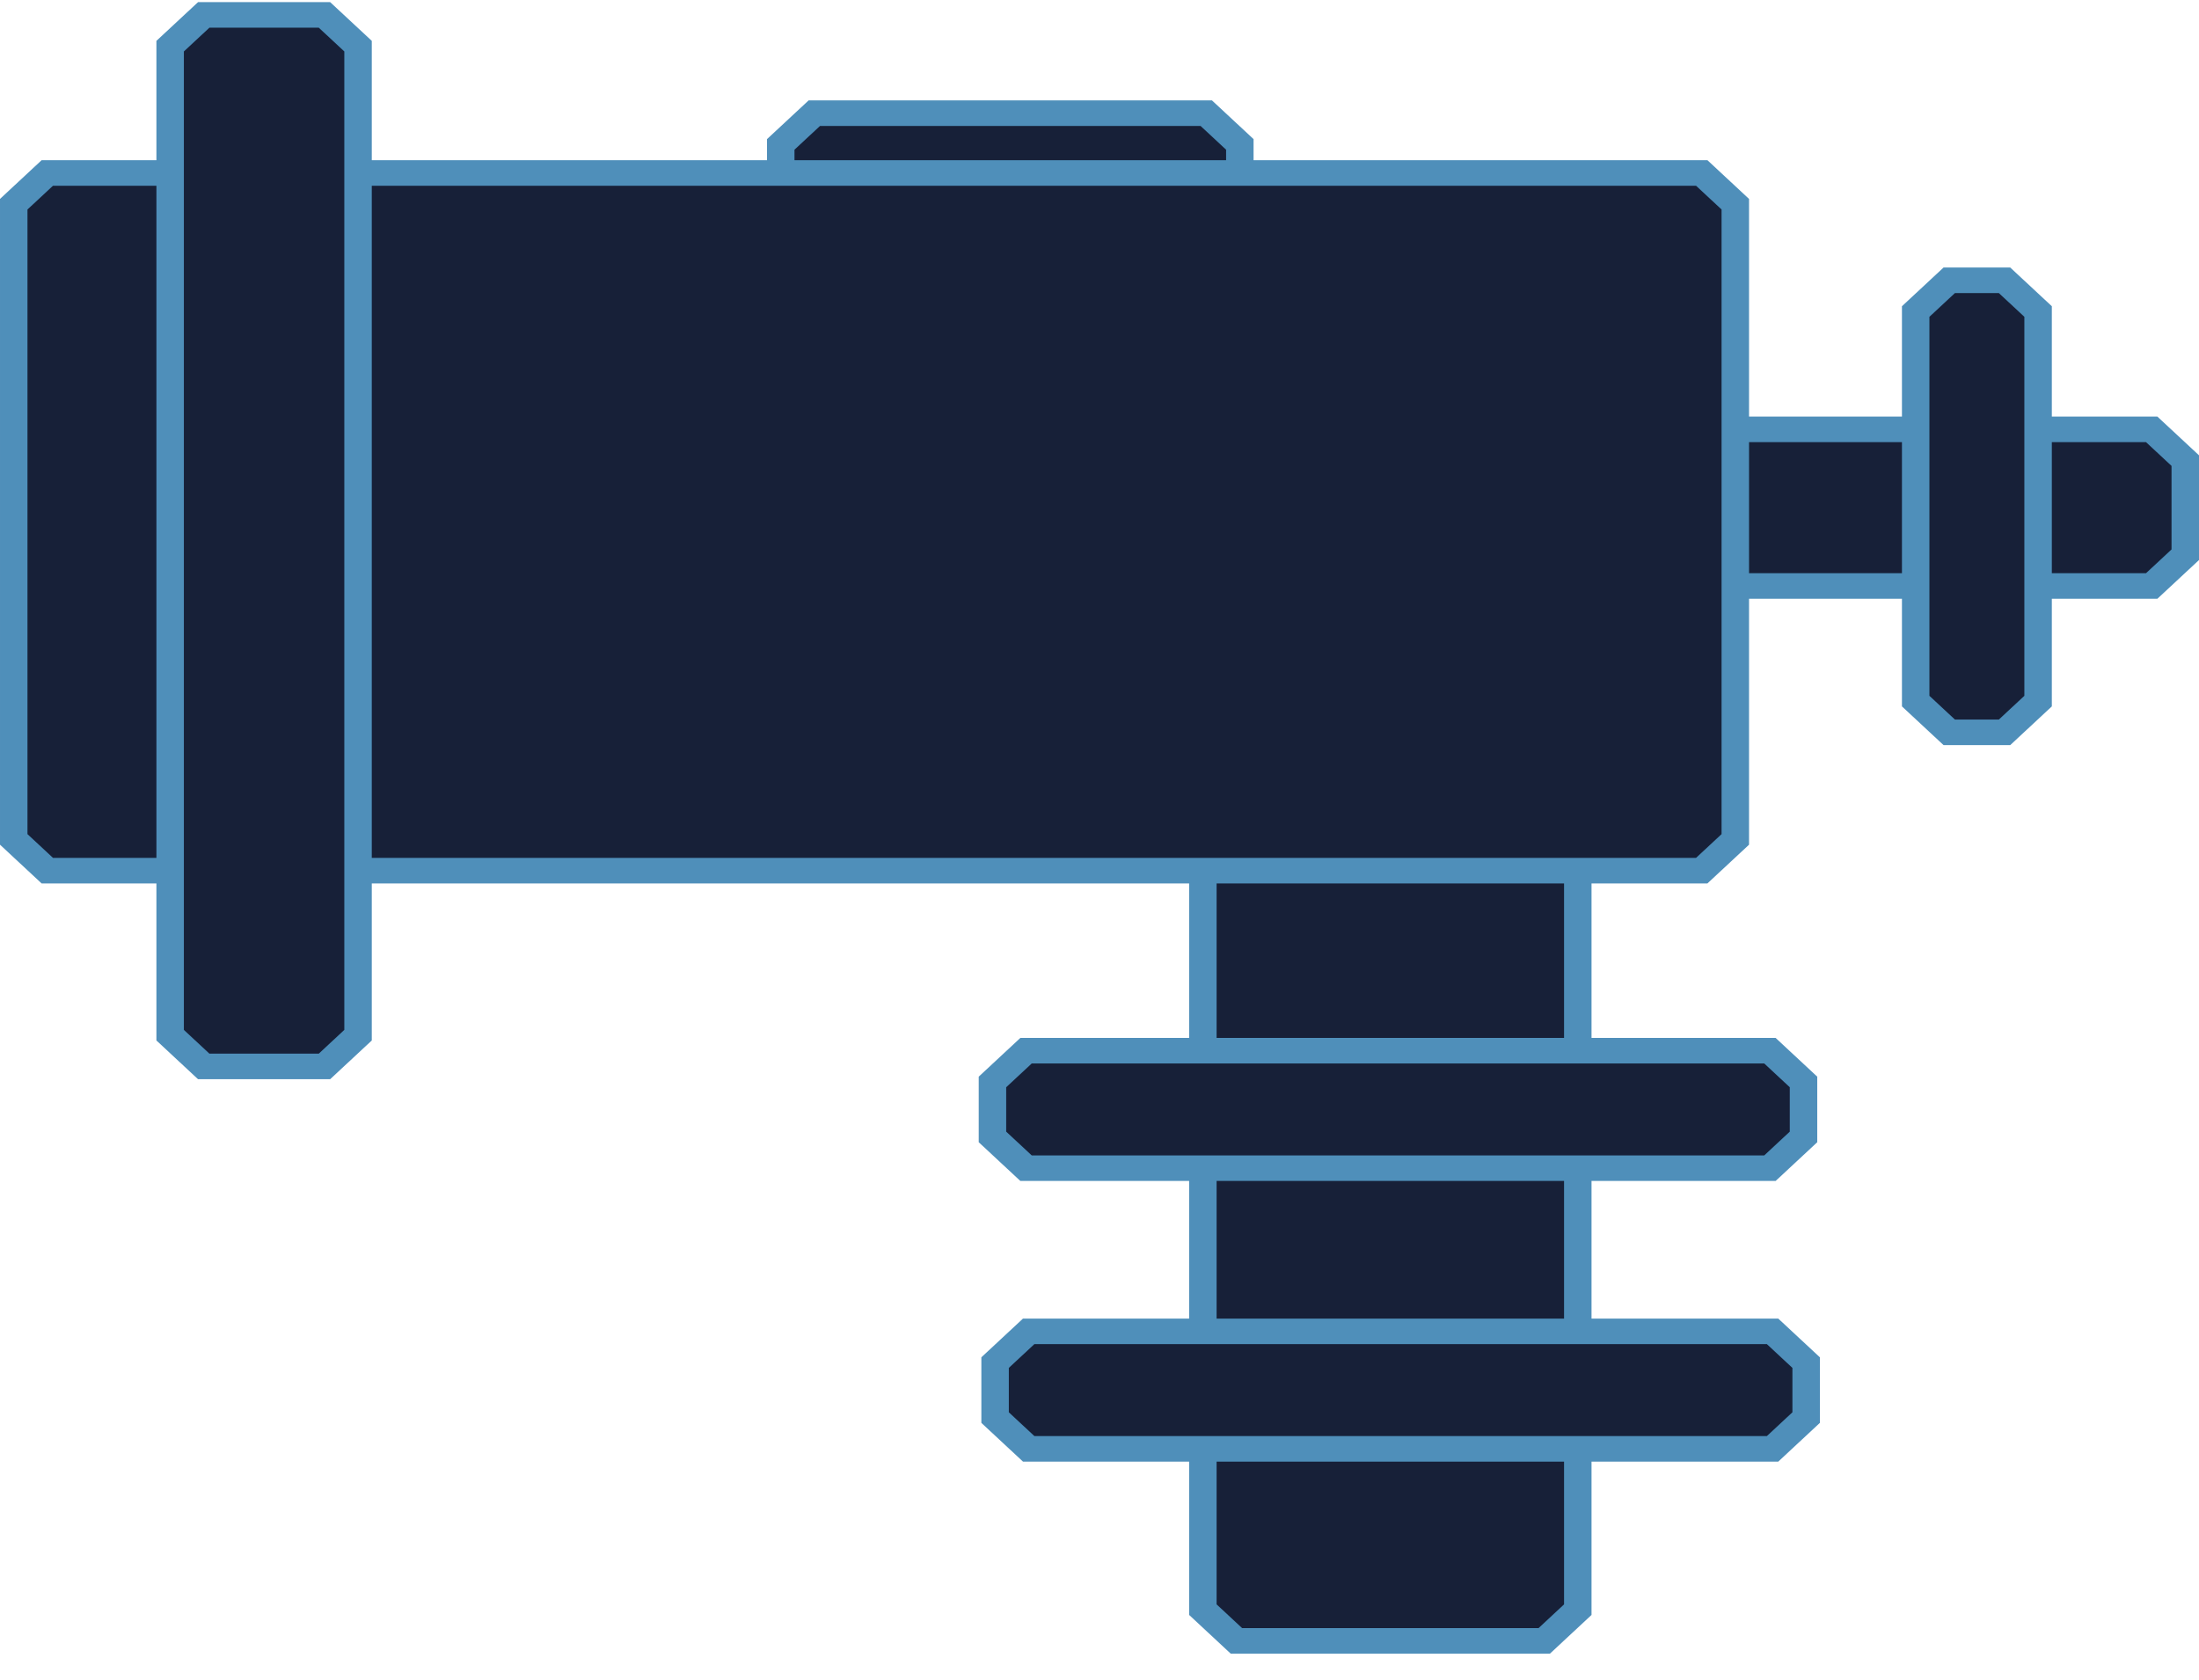
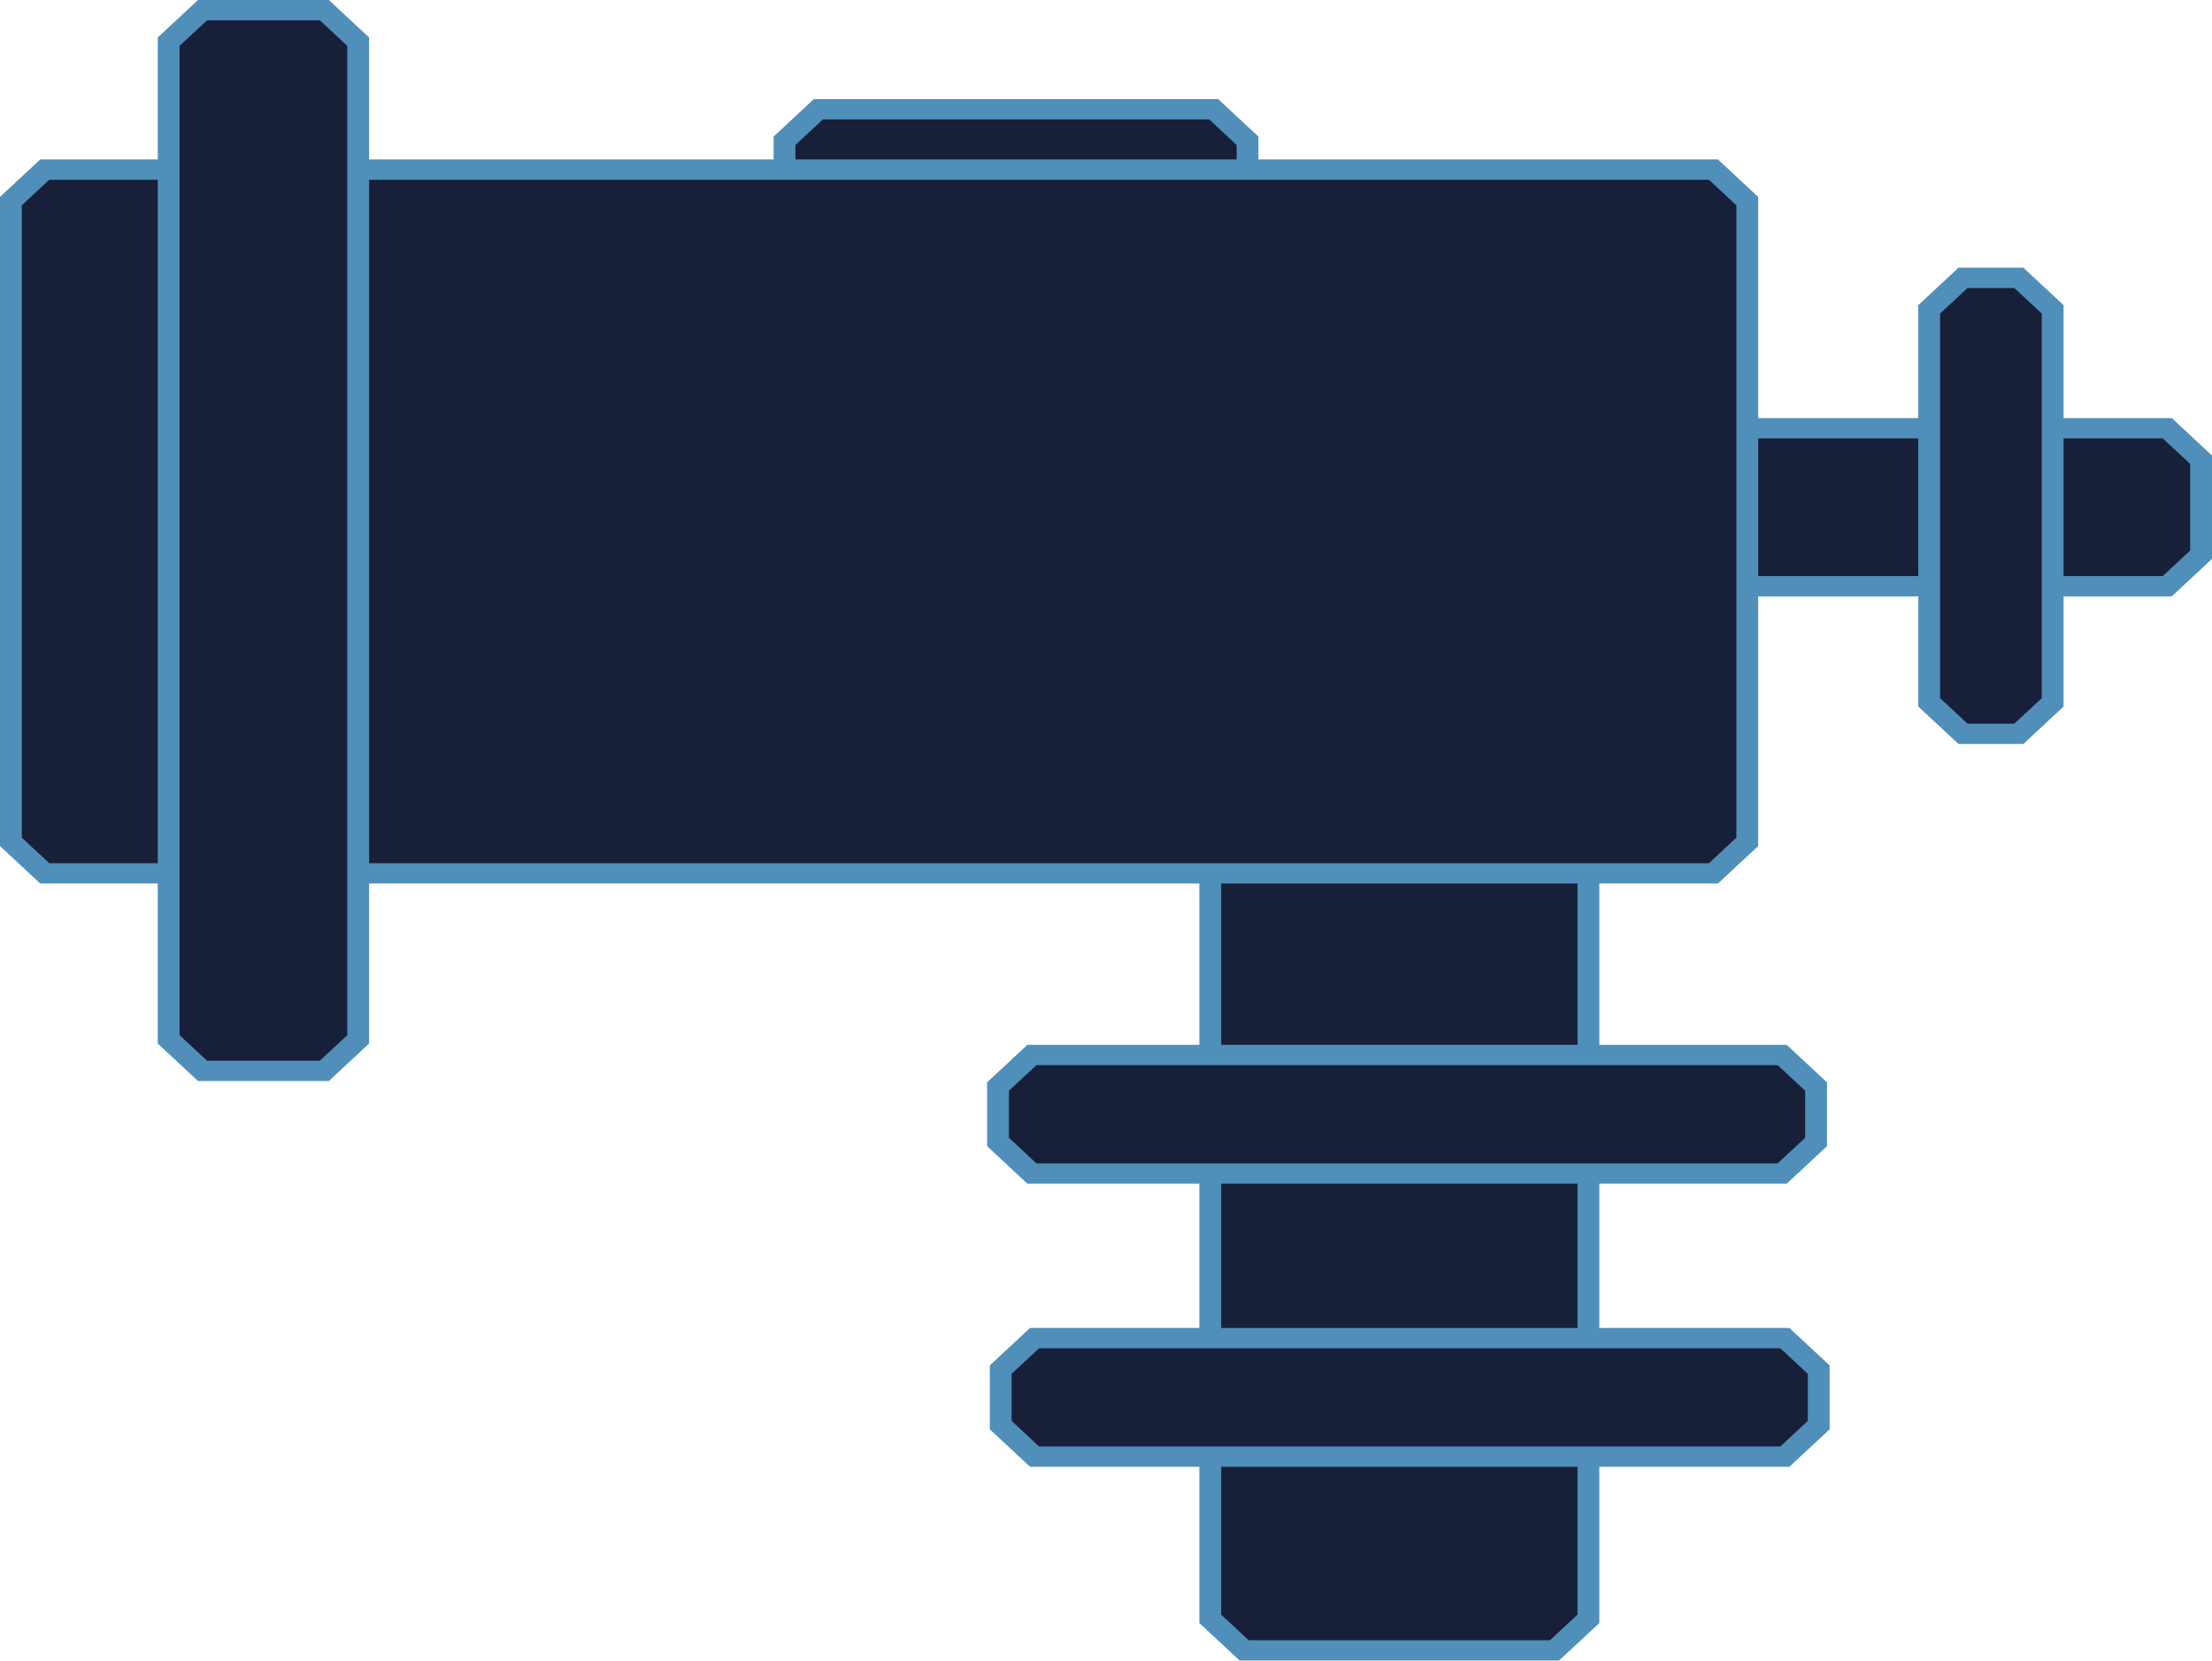
- <svg xmlns="http://www.w3.org/2000/svg" width="527.041mm" height="402.491mm" viewBox="0 0 527.041 402.491" version="1.1" id="svg1">
+ <svg xmlns="http://www.w3.org/2000/svg" width="2102.565" height="1578.151" viewBox="0 0 525.641 394.538" version="1.1" id="svg1">
  <defs id="defs1">
    </defs>
-   <g id="layer1" transform="matrix(2.534651,0,0,2.358395,-60.89289,-216.1992)">
-     <path style="fill:#172038;stroke:#4f8fba;stroke-width:2.597;stroke-dasharray:none" id="rect5" width="43.41" height="8.682" x="97.851" y="100.929" d="m 101.026,100.929 h 37.06 l 3.175,3.175 v 2.332 l -3.175,3.175 h -37.06 l -3.175,-3.175 v -2.332 z" transform="translate(0,2.243757)" />
-     <path style="fill:#172038;stroke:#4f8fba;stroke-width:2.597;stroke-dasharray:none" id="rect6" width="74.521" height="15.917" x="156.138" y="135.307" d="m 159.314,135.307 h 68.171 l 3.175,3.175 v 9.567 l -3.175,3.175 H 159.314 l -3.175,-3.175 v -9.567 z" />
-     <path style="fill:#172038;stroke:#4f8fba;stroke-width:2.597;stroke-dasharray:none" id="rect2" width="35.452" height="81.756" x="137.766" y="179.28" d="m 140.941,179.28 h 29.102 l 3.175,3.175 v 75.406 l -3.175,3.175 h -29.102 l -3.175,-3.175 v -75.406 z" transform="translate(0,-2.603113)" />
-     <path style="fill:#172038;stroke:#4f8fba;stroke-width:2.597;stroke-dasharray:none" id="rect1" width="162.789" height="70.904" x="25.323" y="109.25" d="m 28.498,109.25 156.439,0 3.175,3.175 v 64.554 l -3.175,3.175 H 28.498 l -3.175,-3.175 v -64.554 z" />
-     <path style="fill:#172038;stroke:#4f8fba;stroke-width:2.597;stroke-dasharray:none" id="rect3" width="76.692" height="11.938" x="117.87" y="198.453" d="m 121.045,198.453 h 70.342 l 3.175,3.175 v 5.588 l -3.175,3.175 h -70.342 l -3.175,-3.175 0,-5.588 z" />
-     <path style="fill:#172038;stroke:#4f8fba;stroke-width:2.597;stroke-dasharray:none" id="rect3-7" width="76.692" height="11.938" x="118.119" y="226.975" d="m 121.294,226.975 h 70.342 l 3.175,3.175 v 5.588 l -3.175,3.175 h -70.342 l -3.175,-3.175 v -5.588 z" />
-     <path style="fill:#172038;stroke:#4f8fba;stroke-width:2.597;stroke-linejoin:miter;stroke-dasharray:none;paint-order:normal" id="rect4" width="17.768" height="106.862" x="40.113" y="93.188" d="M 43.288,93.188 H 54.706 l 3.175,3.175 V 196.875 l -3.175,3.175 H 43.288 l -3.175,-3.175 V 96.363 Z" />
-     <path style="fill:#172038;stroke:#4f8fba;stroke-width:2.597;stroke-dasharray:none" id="rect7" width="11.576" height="45.943" x="205.168" y="120.156" d="m 208.343,120.156 h 5.226 l 3.175,3.175 v 39.593 l -3.175,3.175 h -5.226 l -3.175,-3.175 v -39.593 z" />
+   <g id="layer1" transform="matrix(2.534651,0,0,2.358395,-61.59266,-217.3619)">
+     <path style="fill:#172038;stroke:#4f8fba;stroke-width:2.045;stroke-dasharray:none" id="rect5" width="43.41" height="8.682" x="97.851" y="100.929" d="m 101.026,100.929 h 37.06 l 3.175,3.175 v 2.332 l -3.175,3.175 h -37.06 l -3.175,-3.175 v -2.332 z" transform="translate(0,2.243757)" />
+     <path style="fill:#172038;stroke:#4f8fba;stroke-width:2.045;stroke-dasharray:none" id="rect6" width="74.521" height="15.917" x="156.138" y="135.307" d="m 159.314,135.307 h 68.171 l 3.175,3.175 v 9.567 l -3.175,3.175 H 159.314 l -3.175,-3.175 v -9.567 z" />
+     <path style="fill:#172038;stroke:#4f8fba;stroke-width:2.045;stroke-dasharray:none" id="rect2" width="35.452" height="81.756" x="137.766" y="179.28" d="m 140.941,179.28 h 29.102 l 3.175,3.175 v 75.406 l -3.175,3.175 h -29.102 l -3.175,-3.175 v -75.406 z" transform="translate(0,-2.603113)" />
+     <path style="fill:#172038;stroke:#4f8fba;stroke-width:2.045;stroke-dasharray:none" id="rect1" width="162.789" height="70.904" x="25.323" y="109.25" d="m 28.498,109.25 156.439,0 3.175,3.175 v 64.554 l -3.175,3.175 H 28.498 l -3.175,-3.175 v -64.554 z" />
+     <path style="fill:#172038;stroke:#4f8fba;stroke-width:2.045;stroke-dasharray:none" id="rect3" width="76.692" height="11.938" x="117.87" y="198.453" d="m 121.045,198.453 h 70.342 l 3.175,3.175 v 5.588 l -3.175,3.175 h -70.342 l -3.175,-3.175 0,-5.588 z" />
+     <path style="fill:#172038;stroke:#4f8fba;stroke-width:2.045;stroke-dasharray:none" id="rect3-7" width="76.692" height="11.938" x="118.119" y="226.975" d="m 121.294,226.975 h 70.342 l 3.175,3.175 v 5.588 l -3.175,3.175 h -70.342 l -3.175,-3.175 v -5.588 z" />
+     <path style="fill:#172038;stroke:#4f8fba;stroke-width:2.045;stroke-linejoin:miter;stroke-dasharray:none;paint-order:normal" id="rect4" width="17.768" height="106.862" x="40.113" y="93.188" d="M 43.288,93.188 H 54.706 l 3.175,3.175 V 196.875 l -3.175,3.175 H 43.288 l -3.175,-3.175 V 96.363 Z" />
+     <path style="fill:#172038;stroke:#4f8fba;stroke-width:2.045;stroke-dasharray:none" id="rect7" width="11.576" height="45.943" x="205.168" y="120.156" d="m 208.343,120.156 h 5.226 l 3.175,3.175 v 39.593 l -3.175,3.175 h -5.226 l -3.175,-3.175 v -39.593 z" />
  </g>
</svg>
